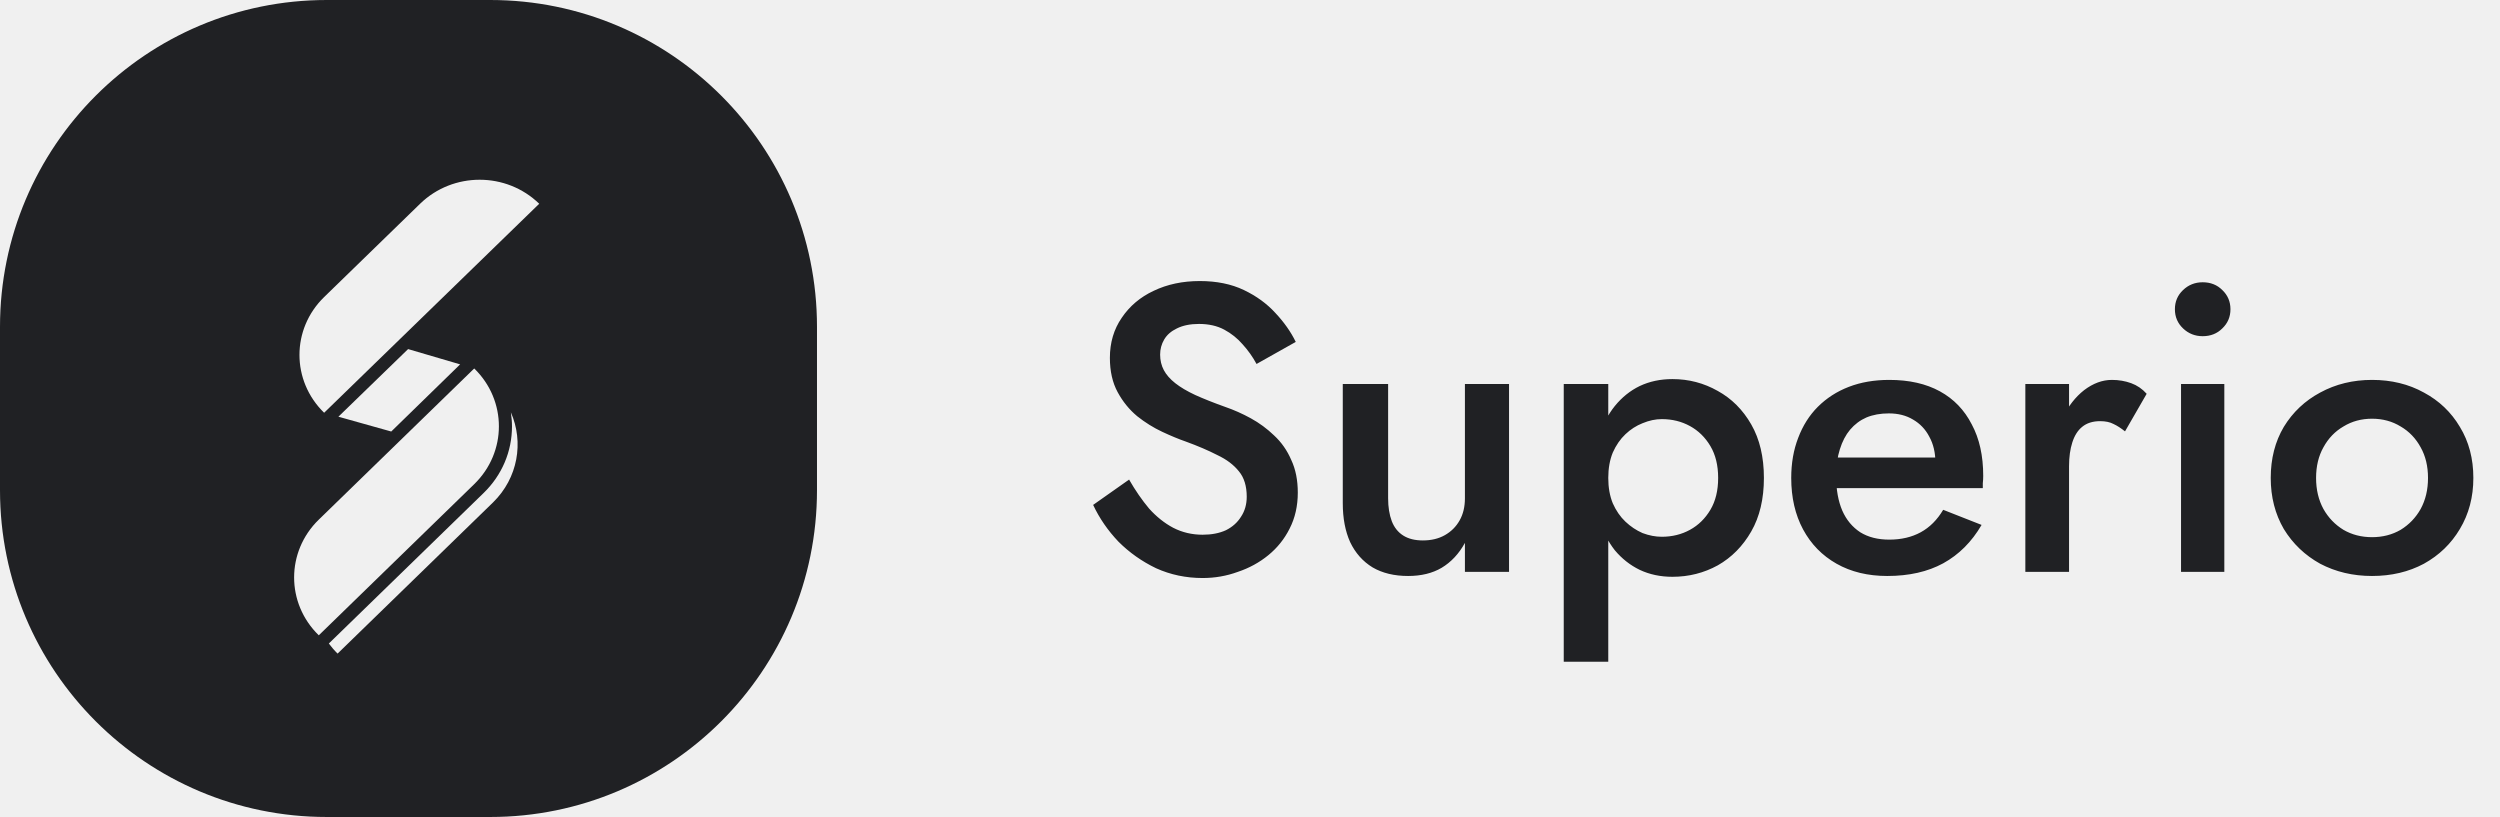
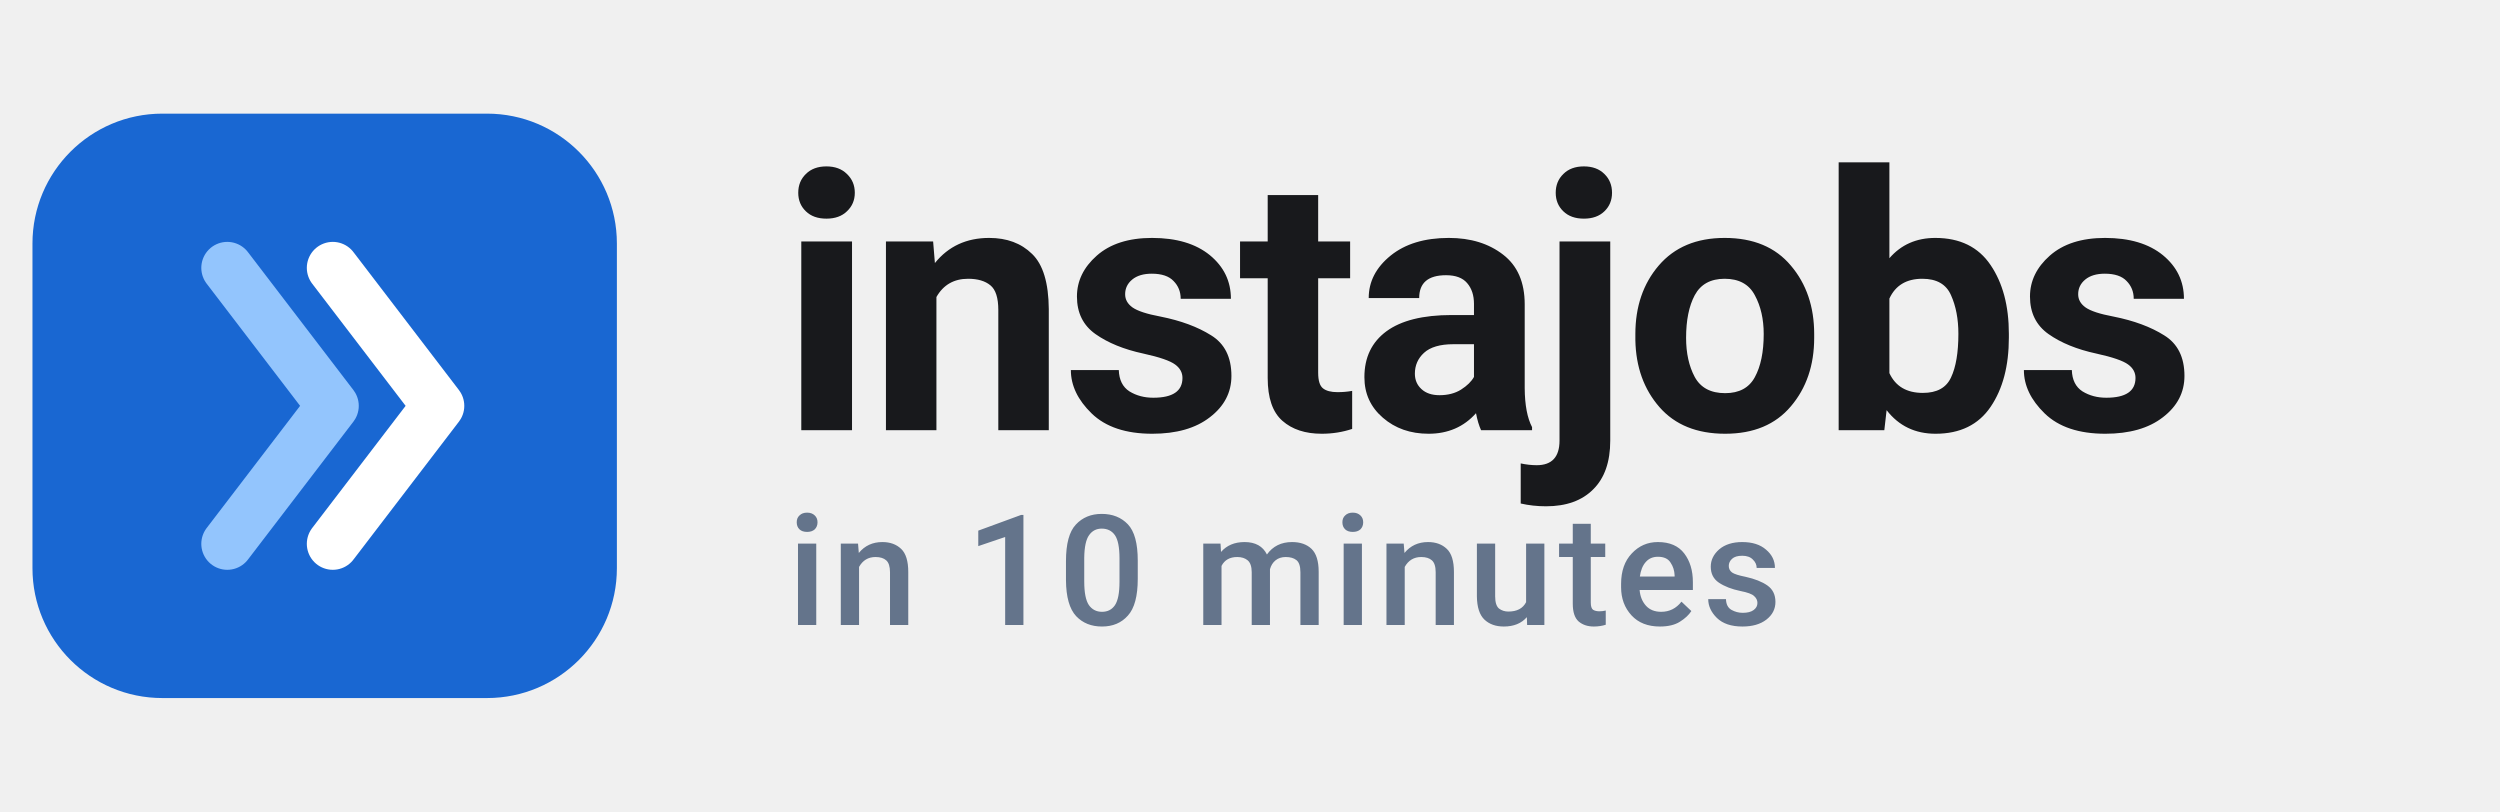
- <svg xmlns="http://www.w3.org/2000/svg" width="153" height="50" viewBox="0 0 153 50" fill="none">
-   <path d="M69.1 29.35L66.9 30.9C67.283 31.717 67.8 32.467 68.45 33.15C69.117 33.817 69.883 34.358 70.75 34.775C71.633 35.175 72.583 35.375 73.6 35.375C74.35 35.375 75.067 35.25 75.75 35C76.45 34.767 77.075 34.425 77.625 33.975C78.175 33.525 78.608 32.983 78.925 32.35C79.258 31.7 79.425 30.967 79.425 30.15C79.425 29.383 79.292 28.717 79.025 28.15C78.775 27.567 78.425 27.067 77.975 26.65C77.542 26.233 77.067 25.883 76.55 25.6C76.033 25.317 75.508 25.083 74.975 24.9C74.275 24.65 73.667 24.408 73.15 24.175C72.65 23.942 72.242 23.7 71.925 23.45C71.608 23.2 71.375 22.933 71.225 22.65C71.075 22.367 71 22.05 71 21.7C71 21.367 71.083 21.058 71.25 20.775C71.417 20.492 71.675 20.267 72.025 20.1C72.392 19.917 72.842 19.825 73.375 19.825C73.975 19.825 74.492 19.942 74.925 20.175C75.358 20.408 75.733 20.708 76.05 21.075C76.383 21.442 76.667 21.842 76.9 22.275L79.3 20.925C79 20.308 78.583 19.717 78.05 19.15C77.533 18.583 76.892 18.117 76.125 17.75C75.358 17.383 74.458 17.2 73.425 17.2C72.375 17.2 71.433 17.4 70.6 17.8C69.783 18.183 69.133 18.733 68.65 19.45C68.167 20.15 67.925 20.967 67.925 21.9C67.925 22.717 68.083 23.417 68.4 24C68.717 24.583 69.117 25.075 69.6 25.475C70.083 25.858 70.592 26.175 71.125 26.425C71.658 26.675 72.142 26.875 72.575 27.025C73.308 27.292 73.95 27.567 74.5 27.85C75.067 28.117 75.508 28.45 75.825 28.85C76.142 29.233 76.3 29.75 76.3 30.4C76.3 30.867 76.183 31.275 75.95 31.625C75.733 31.975 75.425 32.25 75.025 32.45C74.625 32.633 74.15 32.725 73.6 32.725C72.95 32.725 72.35 32.583 71.8 32.3C71.267 32.017 70.775 31.625 70.325 31.125C69.892 30.608 69.483 30.017 69.1 29.35ZM84.953 30.5V23.5H82.178V30.8C82.178 31.717 82.328 32.508 82.628 33.175C82.945 33.842 83.403 34.358 84.003 34.725C84.603 35.075 85.328 35.25 86.178 35.25C86.978 35.25 87.662 35.083 88.228 34.75C88.811 34.4 89.287 33.892 89.653 33.225V35H92.353V23.5H89.653V30.5C89.653 31.017 89.545 31.467 89.328 31.85C89.112 32.233 88.811 32.533 88.428 32.75C88.045 32.967 87.595 33.075 87.078 33.075C86.595 33.075 86.195 32.975 85.878 32.775C85.561 32.575 85.328 32.283 85.178 31.9C85.028 31.5 84.953 31.033 84.953 30.5ZM98.426 40.5V23.5H95.701V40.5H98.426ZM107.951 29.25C107.951 27.967 107.693 26.875 107.176 25.975C106.66 25.075 105.976 24.392 105.126 23.925C104.276 23.442 103.351 23.2 102.351 23.2C101.618 23.2 100.951 23.342 100.351 23.625C99.768 23.908 99.26 24.317 98.826 24.85C98.409 25.367 98.085 26 97.851 26.75C97.635 27.483 97.526 28.317 97.526 29.25C97.526 30.183 97.635 31.025 97.851 31.775C98.085 32.508 98.409 33.142 98.826 33.675C99.26 34.192 99.768 34.592 100.351 34.875C100.951 35.158 101.618 35.3 102.351 35.3C103.351 35.3 104.276 35.067 105.126 34.6C105.976 34.117 106.66 33.425 107.176 32.525C107.693 31.625 107.951 30.533 107.951 29.25ZM105.151 29.25C105.151 30.017 104.993 30.667 104.676 31.2C104.36 31.733 103.943 32.142 103.426 32.425C102.91 32.708 102.335 32.85 101.701 32.85C101.318 32.85 100.926 32.775 100.526 32.625C100.143 32.458 99.793 32.225 99.476 31.925C99.159 31.625 98.901 31.25 98.701 30.8C98.518 30.35 98.426 29.833 98.426 29.25C98.426 28.667 98.518 28.15 98.701 27.7C98.901 27.25 99.159 26.875 99.476 26.575C99.793 26.275 100.143 26.05 100.526 25.9C100.926 25.733 101.318 25.65 101.701 25.65C102.335 25.65 102.91 25.792 103.426 26.075C103.943 26.358 104.36 26.767 104.676 27.3C104.993 27.833 105.151 28.483 105.151 29.25ZM115.498 35.25C116.832 35.25 117.973 34.992 118.923 34.475C119.89 33.942 120.673 33.158 121.273 32.125L118.923 31.2C118.557 31.817 118.098 32.275 117.548 32.575C116.998 32.875 116.357 33.025 115.623 33.025C114.923 33.025 114.332 32.875 113.848 32.575C113.365 32.258 112.998 31.817 112.748 31.25C112.498 30.667 112.373 29.967 112.373 29.15C112.373 28.517 112.448 27.967 112.598 27.5C112.748 27.017 112.957 26.617 113.223 26.3C113.507 25.967 113.84 25.717 114.223 25.55C114.623 25.383 115.082 25.3 115.598 25.3C116.165 25.3 116.657 25.425 117.073 25.675C117.507 25.925 117.84 26.275 118.073 26.725C118.323 27.175 118.448 27.708 118.448 28.325C118.448 28.442 118.415 28.583 118.348 28.75C118.298 28.917 118.24 29.05 118.173 29.15L119.023 28H111.223V29.875H121.348C121.348 29.808 121.348 29.708 121.348 29.575C121.365 29.425 121.373 29.275 121.373 29.125C121.373 27.892 121.14 26.842 120.673 25.975C120.223 25.092 119.573 24.417 118.723 23.95C117.873 23.483 116.84 23.25 115.623 23.25C114.707 23.25 113.882 23.392 113.148 23.675C112.415 23.958 111.782 24.367 111.248 24.9C110.732 25.417 110.332 26.05 110.048 26.8C109.765 27.533 109.623 28.35 109.623 29.25C109.623 30.45 109.865 31.5 110.348 32.4C110.832 33.3 111.515 34 112.398 34.5C113.282 35 114.315 35.25 115.498 35.25ZM126.626 23.5H123.951V35H126.626V23.5ZM130.051 26.4L131.376 24.1C131.109 23.8 130.792 23.583 130.426 23.45C130.059 23.317 129.667 23.25 129.251 23.25C128.667 23.25 128.101 23.458 127.551 23.875C127.017 24.292 126.576 24.858 126.226 25.575C125.892 26.275 125.726 27.083 125.726 28L126.626 28.525C126.626 27.975 126.692 27.492 126.826 27.075C126.959 26.658 127.159 26.342 127.426 26.125C127.709 25.892 128.076 25.775 128.526 25.775C128.859 25.775 129.134 25.833 129.351 25.95C129.567 26.05 129.801 26.2 130.051 26.4ZM133.104 18.925C133.104 19.392 133.27 19.783 133.604 20.1C133.937 20.417 134.337 20.575 134.804 20.575C135.287 20.575 135.687 20.417 136.004 20.1C136.337 19.783 136.504 19.392 136.504 18.925C136.504 18.458 136.337 18.067 136.004 17.75C135.687 17.433 135.287 17.275 134.804 17.275C134.337 17.275 133.937 17.433 133.604 17.75C133.27 18.067 133.104 18.458 133.104 18.925ZM133.479 23.5V35H136.129V23.5H133.479ZM138.969 29.25C138.969 30.417 139.236 31.458 139.769 32.375C140.319 33.275 141.061 33.983 141.994 34.5C142.944 35 144.002 35.25 145.169 35.25C146.352 35.25 147.411 35 148.344 34.5C149.277 33.983 150.011 33.275 150.544 32.375C151.094 31.458 151.369 30.417 151.369 29.25C151.369 28.067 151.094 27.025 150.544 26.125C150.011 25.225 149.277 24.525 148.344 24.025C147.411 23.508 146.352 23.25 145.169 23.25C144.002 23.25 142.944 23.508 141.994 24.025C141.061 24.525 140.319 25.225 139.769 26.125C139.236 27.025 138.969 28.067 138.969 29.25ZM141.744 29.25C141.744 28.533 141.894 27.908 142.194 27.375C142.494 26.825 142.902 26.4 143.419 26.1C143.936 25.783 144.519 25.625 145.169 25.625C145.819 25.625 146.402 25.783 146.919 26.1C147.436 26.4 147.844 26.825 148.144 27.375C148.444 27.908 148.594 28.533 148.594 29.25C148.594 29.967 148.444 30.6 148.144 31.15C147.844 31.683 147.436 32.108 146.919 32.425C146.402 32.725 145.819 32.875 145.169 32.875C144.519 32.875 143.936 32.725 143.419 32.425C142.902 32.108 142.494 31.683 142.194 31.15C141.894 30.6 141.744 29.967 141.744 29.25Z" fill="#202124" />
-   <path fill-rule="evenodd" clip-rule="evenodd" d="M20 0C8.954 0 0 8.954 0 20V30C0 41.046 8.954 50 20 50H30C41.046 50 50 41.046 50 30V20C50 8.954 41.046 0 30 0H20ZM33 12.47L19.837 25.261C17.824 23.302 17.824 20.139 19.837 18.18L25.72 12.46C27.733 10.512 30.986 10.512 33 12.47ZM19.51 38.881L29.023 29.63C31.036 27.672 31.036 24.508 29.023 22.55L19.51 31.801C17.497 33.759 17.497 36.923 19.51 38.881ZM31.334 26.09C31.334 25.801 31.304 25.512 31.264 25.232C32.068 27.064 31.701 29.254 30.173 30.749L20.661 40C20.462 39.807 20.284 39.595 20.125 39.383L29.598 30.171C30.719 29.081 31.334 27.634 31.334 26.09ZM28.16 22.299L23.944 26.409L20.71 25.502L24.976 21.364L28.16 22.299Z" fill="#202124" />
+ <svg xmlns="http://www.w3.org/2000/svg" width="154" height="50" viewBox="0 0 154 50" fill="none">
+   <rect x="2" y="7" width="36" height="36" rx="8" fill="#1967D2" />
+   <path d="M14 16.5L20.5 25L14 33.5" stroke="#93C5FD" stroke-width="3.2" stroke-linecap="round" stroke-linejoin="round" />
+   <path d="M20.5 16.5L27 25L20.5 33.5" stroke="#FFFFFF" stroke-width="3.2" stroke-linecap="round" stroke-linejoin="round" />
+   <text x="48" y="26.5" font-family="system-ui, -apple-system, BlinkMacSystemFont, 'Segoe UI', Roboto, 'Helvetica Neue', Arial, sans-serif" font-size="22" font-weight="700" letter-spacing="-0.4px" fill="#18191C">instajobs</text>
+   <text x="48.5" y="38.5" font-family="system-ui, -apple-system, BlinkMacSystemFont, 'Segoe UI', Roboto, 'Helvetica Neue', Arial, sans-serif" font-size="9.5" font-weight="500" letter-spacing="0.3px" fill="#64748B">in 10 minutes</text>
</svg>
